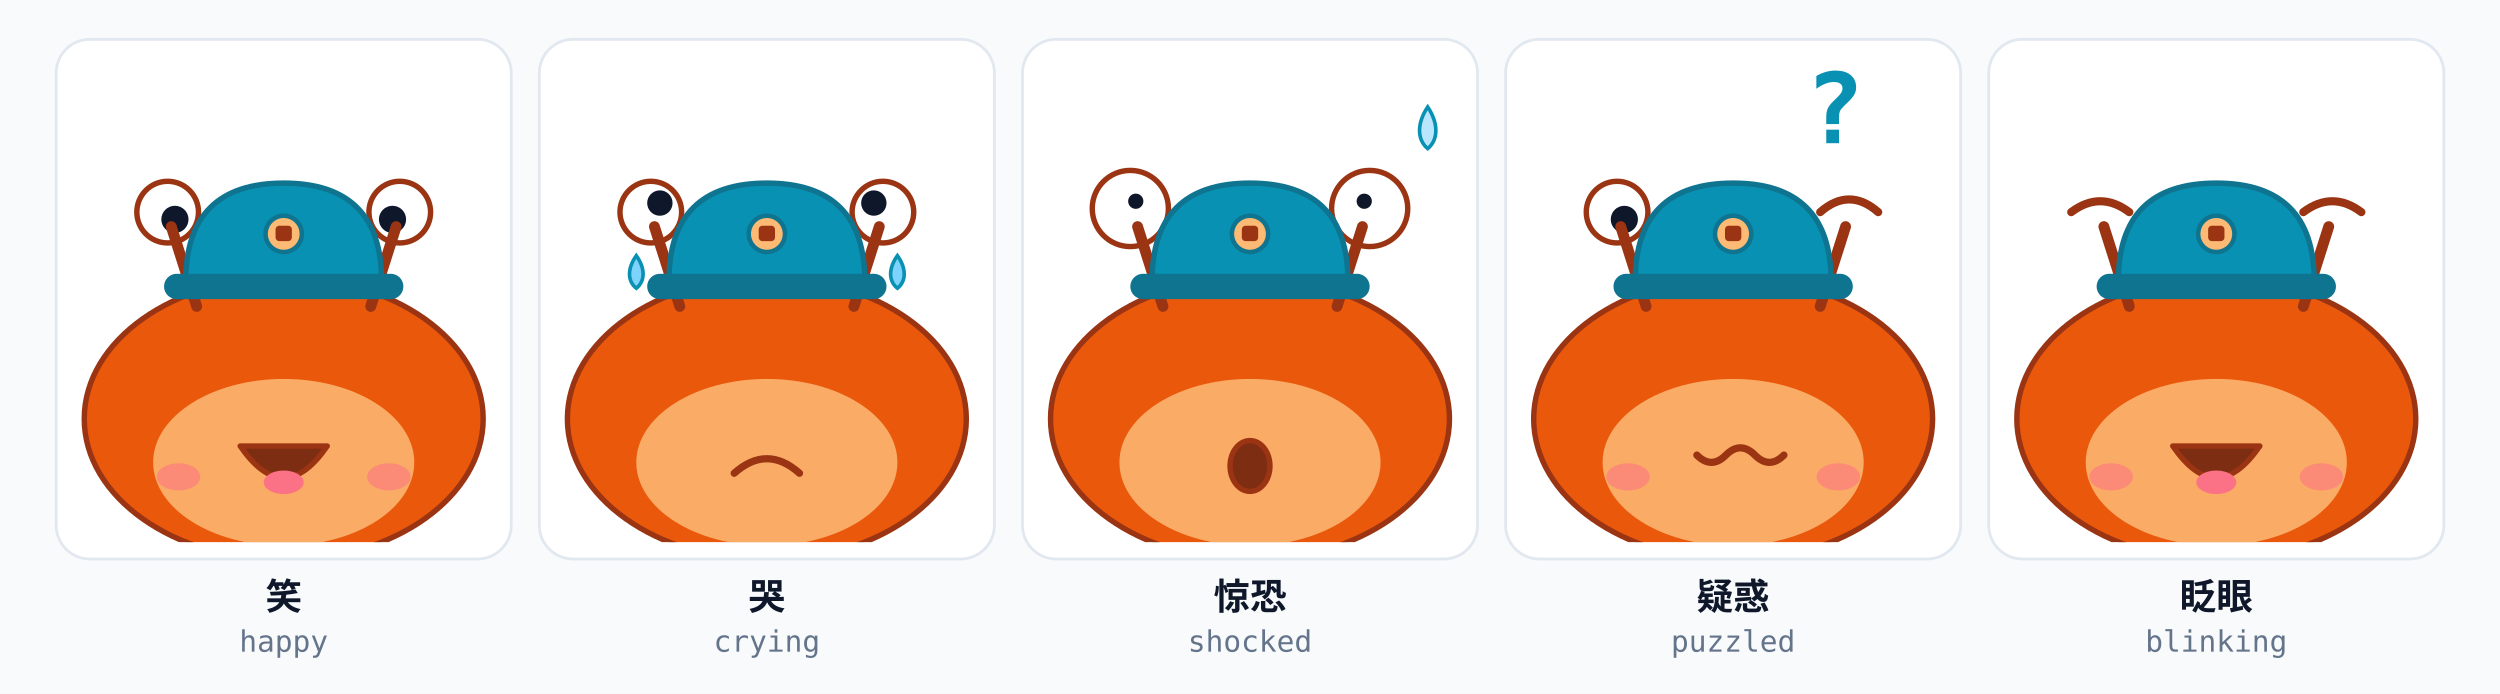
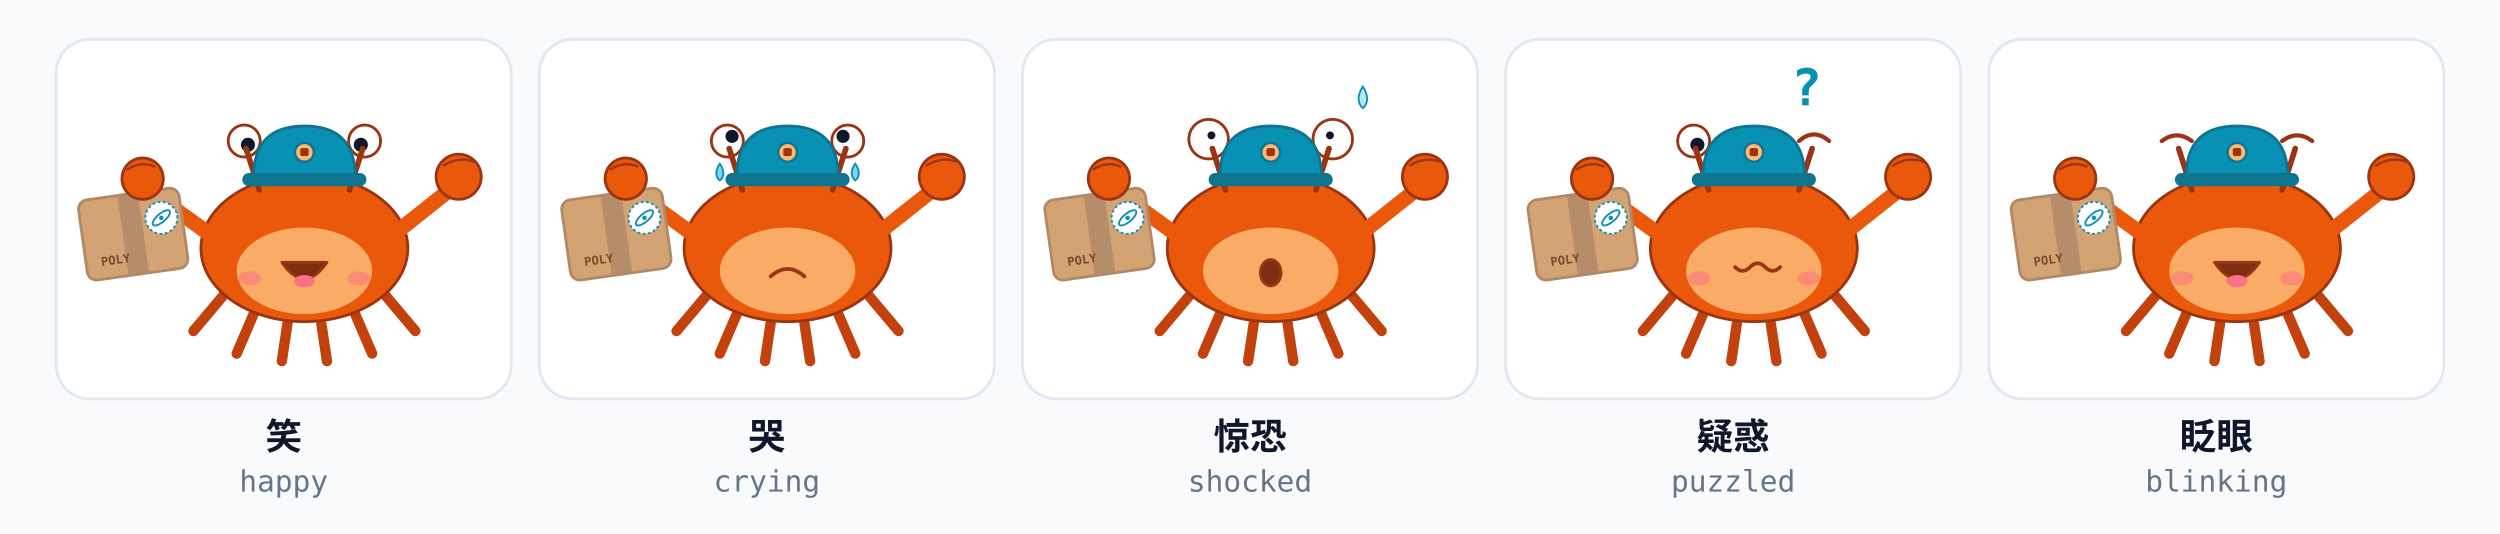
- <svg xmlns="http://www.w3.org/2000/svg" width="890" height="247" viewBox="0 0 890 247" role="img" aria-labelledby="pax-moods-t pax-moods-d">
+ <svg xmlns="http://www.w3.org/2000/svg" width="890" height="190" viewBox="0 0 890 190" role="img" aria-labelledby="pax-moods-t pax-moods-d">
  <style>.cell-blink .pax-blink-open { opacity: 0; }
  @media (prefers-reduced-motion: no-preference) {
    .cell-happy .pax-crab { animation: pax-bob 3s ease-in-out infinite; }
    .cell-cry .pax-crab { animation: pax-bob 4s ease-in-out -0.45s infinite; }
    .cell-cry .pax-tear-a { animation: pax-tear 1.15s ease-in infinite; }
    .cell-cry .pax-tear-b { animation: pax-tear 1.15s ease-in 0.2s infinite; }
    .cell-shock .pax-crab { animation: pax-shiver 0.16s linear infinite; }
    .cell-shock .pax-sweat { animation: pax-drip 1.4s ease-in infinite; }
    .cell-confused .pax-crab { animation: pax-bob 3.4s ease-in-out -1.35s infinite; }
    .cell-confused .pax-question { animation: pax-float 2.2s ease-in-out infinite; }
    .cell-blink .pax-crab { animation: pax-bob 3.2s ease-in-out -1.80s infinite; }
    .cell-blink .pax-blink-open { animation: pax-blink-open 3.2s linear infinite; }
    .cell-blink .pax-blink-shut { animation: pax-blink-shut 3.2s linear infinite; }
  }
  @keyframes pax-bob { 0%, 100% { transform: translateY(0); } 50% { transform: translateY(-5px); } }
  @keyframes pax-float { 0%, 100% { transform: translateY(0); } 50% { transform: translateY(-6px); } }
  @keyframes pax-tear { 0% { transform: translateY(0); opacity: 0; } 15% { opacity: 1; } 100% { transform: translateY(30px); opacity: 0; } }
  @keyframes pax-shiver { 0%, 100% { transform: translateX(0); } 25% { transform: translateX(-1.6px); } 75% { transform: translateX(1.6px); } }
  @keyframes pax-drip { 0% { transform: translateY(0); opacity: 0.3; } 40% { opacity: 1; } 100% { transform: translateY(12px); opacity: 0; } }
  @keyframes pax-blink-open { 0%, 87% { opacity: 1; } 88.5%, 93% { opacity: 0; } 94.5%, 100% { opacity: 1; } }
  @keyframes pax-blink-shut { 0%, 87% { opacity: 0; } 88.5%, 93% { opacity: 1; } 94.5%, 100% { opacity: 0; } }</style>
-   <rect width="890" height="247" fill="#f8fafc" />
+   <rect width="890" height="190" fill="#f8fafc" />
  <g class="cell cell-happy">
-     <rect x="20" y="14" width="162" height="185" rx="12" fill="#ffffff" stroke="#e2e8f0" />
-     <svg x="26" y="20" width="150" height="173" viewBox="184 68 232 268" preserveAspectRatio="xMidYMid meet">
-       <g class="pax-crab">
+     <rect x="20" y="14" width="162" height="128" rx="12" fill="#ffffff" stroke="#e2e8f0" />
+     <svg x="26" y="20" width="150" height="116" viewBox="54 64 448 346" preserveAspectRatio="xMidYMid meet">
+       <g class="pax-crab">
+         <g stroke="#c2410c" stroke-width="11" stroke-linecap="round" fill="none">
+           <path d="M214,318 L182,356" />
+           <path d="M246,338 L228,380" />
+           <path d="M282,348 L276,388" />
+           <path d="M386,318 L418,356" />
+           <path d="M354,338 L372,380" />
+           <path d="M318,348 L324,388" />
+         </g>
        <ellipse cx="300" cy="268" rx="110" ry="78" fill="#ea580c" stroke="#9a3412" stroke-width="3" />
        <ellipse cx="300" cy="292" rx="72" ry="46" fill="#fdba74" opacity="0.85" />
        <g class="pax-face pax-face-happy">
          <ellipse cx="242" cy="300" rx="12" ry="7.5" fill="#fb7185" opacity="0.55" />
          <ellipse cx="358" cy="300" rx="12" ry="7.5" fill="#fb7185" opacity="0.55" />
          <path d="M276,283 Q300,318 324,283 Z" fill="#7c2d12" stroke="#9a3412" stroke-width="3" stroke-linejoin="round" />
          <ellipse cx="300" cy="303" rx="11" ry="6.5" fill="#fb7185" />
          <circle cx="236" cy="154" r="17" fill="#ffffff" stroke="#9a3412" stroke-width="3" />
          <circle cx="364" cy="154" r="17" fill="#ffffff" stroke="#9a3412" stroke-width="3" />
          <circle cx="240" cy="158" r="7.5" fill="#0f172a" />
          <circle cx="360" cy="158" r="7.5" fill="#0f172a" />
        </g>
        <g stroke="#9a3412" stroke-width="6" stroke-linecap="round">
          <path d="M252,206 L238,162" />
          <path d="M348,206 L362,162" />
        </g>
        <path d="M246,192 q0,-54 54,-54 q54,0 54,54 z" fill="#0891b2" stroke="#0e7490" stroke-width="3" />
        <rect x="234" y="188" width="132" height="14" rx="7" fill="#0e7490" />
        <circle cx="300" cy="166" r="10" fill="#fdba74" stroke="#0e7490" stroke-width="2.5" />
        <rect x="295.5" y="161.5" width="9" height="8.5" rx="2" fill="#9a3412" />
-       </g>
-     </svg>
-     <text x="101" y="217" text-anchor="middle" font-size="13" font-weight="700" fill="#0f172a" font-family="'JetBrains Mono', ui-monospace, 'PingFang SC', 'Microsoft YaHei', monospace">笑</text>
-     <text x="101" y="232" text-anchor="middle" font-size="10.5" fill="#64748b" font-family="'JetBrains Mono', ui-monospace, 'PingFang SC', 'Microsoft YaHei', monospace">happy</text>
+         <path d="M206,258 L148,216" stroke="#ea580c" stroke-width="16" stroke-linecap="round" />
+         <g transform="rotate(-8 118 253)">
+           <rect x="64" y="210" width="108" height="86" rx="10" fill="#d4a373" stroke="#b08968" stroke-width="3" />
+           <rect x="107" y="210" width="22" height="86" fill="#b08968" opacity="0.85" />
+           <circle cx="150" cy="240" r="17" fill="#ffffff" stroke="#0891b2" stroke-width="2" stroke-dasharray="3 2.6" />
+           <ellipse cx="150" cy="240" rx="11.5" ry="4.4" fill="none" stroke="#0891b2" stroke-width="2" transform="rotate(-32 150 240)" />
+           <circle cx="150" cy="240" r="2.4" fill="#0891b2" />
+           <text x="80" y="282" font-size="13" font-family="'JetBrains Mono', ui-monospace, 'PingFang SC', 'Microsoft YaHei', monospace" font-weight="700" fill="#7c4a2a">POLY</text>
+         </g>
+         <circle cx="128" cy="194" r="22" fill="#ea580c" stroke="#9a3412" stroke-width="3" />
+         <path d="M112,184 q14,-9 28,-3" fill="none" stroke="#9a3412" stroke-width="2.5" stroke-linecap="round" />
+         <path d="M394,254 L452,208" stroke="#ea580c" stroke-width="16" stroke-linecap="round" />
+         <circle cx="464" cy="192" r="24" fill="#ea580c" stroke="#9a3412" stroke-width="3" />
+         <path d="M448,180 q16,-10 32,-4" fill="none" stroke="#9a3412" stroke-width="2.5" stroke-linecap="round" />
+       </g>
+     </svg>
+     <text x="101" y="160" text-anchor="middle" font-size="13" font-weight="700" fill="#0f172a" font-family="'JetBrains Mono', ui-monospace, 'PingFang SC', 'Microsoft YaHei', monospace">笑</text>
+     <text x="101" y="175" text-anchor="middle" font-size="10.5" fill="#64748b" font-family="'JetBrains Mono', ui-monospace, 'PingFang SC', 'Microsoft YaHei', monospace">happy</text>
  </g>
  <g class="cell cell-cry">
-     <rect x="192" y="14" width="162" height="185" rx="12" fill="#ffffff" stroke="#e2e8f0" />
-     <svg x="198" y="20" width="150" height="173" viewBox="184 68 232 268" preserveAspectRatio="xMidYMid meet">
-       <g class="pax-crab">
+     <rect x="192" y="14" width="162" height="128" rx="12" fill="#ffffff" stroke="#e2e8f0" />
+     <svg x="198" y="20" width="150" height="116" viewBox="54 64 448 346" preserveAspectRatio="xMidYMid meet">
+       <g class="pax-crab">
+         <g stroke="#c2410c" stroke-width="11" stroke-linecap="round" fill="none">
+           <path d="M214,318 L182,356" />
+           <path d="M246,338 L228,380" />
+           <path d="M282,348 L276,388" />
+           <path d="M386,318 L418,356" />
+           <path d="M354,338 L372,380" />
+           <path d="M318,348 L324,388" />
+         </g>
        <ellipse cx="300" cy="268" rx="110" ry="78" fill="#ea580c" stroke="#9a3412" stroke-width="3" />
        <ellipse cx="300" cy="292" rx="72" ry="46" fill="#fdba74" opacity="0.85" />
        <g class="pax-face pax-face-cry">
          <path d="M282,298 Q300,282 318,298" fill="none" stroke="#9a3412" stroke-width="4" stroke-linecap="round" />
          <circle cx="236" cy="154" r="17" fill="#ffffff" stroke="#9a3412" stroke-width="3" />
          <circle cx="364" cy="154" r="17" fill="#ffffff" stroke="#9a3412" stroke-width="3" />
          <circle cx="241" cy="149" r="7" fill="#0f172a" />
          <circle cx="359" cy="149" r="7" fill="#0f172a" />
          <g class="pax-tear pax-tear-a">
            <path d="M228,178 C233,185 233,192 228,196 C223,192 223,185 228,178 Z" fill="#7dd3fc" stroke="#0891b2" stroke-width="2" />
          </g>
          <g class="pax-tear pax-tear-b">
            <path d="M372,178 C377,185 377,192 372,196 C367,192 367,185 372,178 Z" fill="#7dd3fc" stroke="#0891b2" stroke-width="2" />
          </g>
        </g>
        <g stroke="#9a3412" stroke-width="6" stroke-linecap="round">
          <path d="M252,206 L238,162" />
          <path d="M348,206 L362,162" />
        </g>
        <path d="M246,192 q0,-54 54,-54 q54,0 54,54 z" fill="#0891b2" stroke="#0e7490" stroke-width="3" />
        <rect x="234" y="188" width="132" height="14" rx="7" fill="#0e7490" />
        <circle cx="300" cy="166" r="10" fill="#fdba74" stroke="#0e7490" stroke-width="2.5" />
        <rect x="295.5" y="161.5" width="9" height="8.5" rx="2" fill="#9a3412" />
-       </g>
-     </svg>
-     <text x="273" y="217" text-anchor="middle" font-size="13" font-weight="700" fill="#0f172a" font-family="'JetBrains Mono', ui-monospace, 'PingFang SC', 'Microsoft YaHei', monospace">哭</text>
-     <text x="273" y="232" text-anchor="middle" font-size="10.5" fill="#64748b" font-family="'JetBrains Mono', ui-monospace, 'PingFang SC', 'Microsoft YaHei', monospace">crying</text>
+         <path d="M206,258 L148,216" stroke="#ea580c" stroke-width="16" stroke-linecap="round" />
+         <g transform="rotate(-8 118 253)">
+           <rect x="64" y="210" width="108" height="86" rx="10" fill="#d4a373" stroke="#b08968" stroke-width="3" />
+           <rect x="107" y="210" width="22" height="86" fill="#b08968" opacity="0.85" />
+           <circle cx="150" cy="240" r="17" fill="#ffffff" stroke="#0891b2" stroke-width="2" stroke-dasharray="3 2.6" />
+           <ellipse cx="150" cy="240" rx="11.5" ry="4.4" fill="none" stroke="#0891b2" stroke-width="2" transform="rotate(-32 150 240)" />
+           <circle cx="150" cy="240" r="2.4" fill="#0891b2" />
+           <text x="80" y="282" font-size="13" font-family="'JetBrains Mono', ui-monospace, 'PingFang SC', 'Microsoft YaHei', monospace" font-weight="700" fill="#7c4a2a">POLY</text>
+         </g>
+         <circle cx="128" cy="194" r="22" fill="#ea580c" stroke="#9a3412" stroke-width="3" />
+         <path d="M112,184 q14,-9 28,-3" fill="none" stroke="#9a3412" stroke-width="2.5" stroke-linecap="round" />
+         <path d="M394,254 L452,208" stroke="#ea580c" stroke-width="16" stroke-linecap="round" />
+         <circle cx="464" cy="192" r="24" fill="#ea580c" stroke="#9a3412" stroke-width="3" />
+         <path d="M448,180 q16,-10 32,-4" fill="none" stroke="#9a3412" stroke-width="2.5" stroke-linecap="round" />
+       </g>
+     </svg>
+     <text x="273" y="160" text-anchor="middle" font-size="13" font-weight="700" fill="#0f172a" font-family="'JetBrains Mono', ui-monospace, 'PingFang SC', 'Microsoft YaHei', monospace">哭</text>
+     <text x="273" y="175" text-anchor="middle" font-size="10.5" fill="#64748b" font-family="'JetBrains Mono', ui-monospace, 'PingFang SC', 'Microsoft YaHei', monospace">crying</text>
  </g>
  <g class="cell cell-shock">
-     <rect x="364" y="14" width="162" height="185" rx="12" fill="#ffffff" stroke="#e2e8f0" />
-     <svg x="370" y="20" width="150" height="173" viewBox="184 68 232 268" preserveAspectRatio="xMidYMid meet">
-       <g class="pax-crab">
+     <rect x="364" y="14" width="162" height="128" rx="12" fill="#ffffff" stroke="#e2e8f0" />
+     <svg x="370" y="20" width="150" height="116" viewBox="54 64 448 346" preserveAspectRatio="xMidYMid meet">
+       <g class="pax-crab">
+         <g stroke="#c2410c" stroke-width="11" stroke-linecap="round" fill="none">
+           <path d="M214,318 L182,356" />
+           <path d="M246,338 L228,380" />
+           <path d="M282,348 L276,388" />
+           <path d="M386,318 L418,356" />
+           <path d="M354,338 L372,380" />
+           <path d="M318,348 L324,388" />
+         </g>
        <ellipse cx="300" cy="268" rx="110" ry="78" fill="#ea580c" stroke="#9a3412" stroke-width="3" />
        <ellipse cx="300" cy="292" rx="72" ry="46" fill="#fdba74" opacity="0.85" />
        <g class="pax-face pax-face-shock">
          <circle cx="234" cy="152" r="21" fill="#ffffff" stroke="#9a3412" stroke-width="3" />
          <circle cx="366" cy="152" r="21" fill="#ffffff" stroke="#9a3412" stroke-width="3" />
          <circle cx="237" cy="148" r="4.2" fill="#0f172a" />
          <circle cx="363" cy="148" r="4.2" fill="#0f172a" />
          <ellipse cx="300" cy="294" rx="11" ry="14" fill="#7c2d12" stroke="#9a3412" stroke-width="3" />
          <g class="pax-sweat">
            <path d="M398,96 C404,105 404,114 398,119 C392,114 392,105 398,96 Z" fill="#bae6fd" stroke="#0891b2" stroke-width="2" />
          </g>
        </g>
        <g stroke="#9a3412" stroke-width="6" stroke-linecap="round">
          <path d="M252,206 L238,162" />
          <path d="M348,206 L362,162" />
        </g>
        <path d="M246,192 q0,-54 54,-54 q54,0 54,54 z" fill="#0891b2" stroke="#0e7490" stroke-width="3" />
        <rect x="234" y="188" width="132" height="14" rx="7" fill="#0e7490" />
        <circle cx="300" cy="166" r="10" fill="#fdba74" stroke="#0e7490" stroke-width="2.5" />
        <rect x="295.5" y="161.5" width="9" height="8.5" rx="2" fill="#9a3412" />
-       </g>
-     </svg>
-     <text x="445" y="217" text-anchor="middle" font-size="13" font-weight="700" fill="#0f172a" font-family="'JetBrains Mono', ui-monospace, 'PingFang SC', 'Microsoft YaHei', monospace">惊恐</text>
-     <text x="445" y="232" text-anchor="middle" font-size="10.5" fill="#64748b" font-family="'JetBrains Mono', ui-monospace, 'PingFang SC', 'Microsoft YaHei', monospace">shocked</text>
+         <path d="M206,258 L148,216" stroke="#ea580c" stroke-width="16" stroke-linecap="round" />
+         <g transform="rotate(-8 118 253)">
+           <rect x="64" y="210" width="108" height="86" rx="10" fill="#d4a373" stroke="#b08968" stroke-width="3" />
+           <rect x="107" y="210" width="22" height="86" fill="#b08968" opacity="0.85" />
+           <circle cx="150" cy="240" r="17" fill="#ffffff" stroke="#0891b2" stroke-width="2" stroke-dasharray="3 2.6" />
+           <ellipse cx="150" cy="240" rx="11.5" ry="4.4" fill="none" stroke="#0891b2" stroke-width="2" transform="rotate(-32 150 240)" />
+           <circle cx="150" cy="240" r="2.4" fill="#0891b2" />
+           <text x="80" y="282" font-size="13" font-family="'JetBrains Mono', ui-monospace, 'PingFang SC', 'Microsoft YaHei', monospace" font-weight="700" fill="#7c4a2a">POLY</text>
+         </g>
+         <circle cx="128" cy="194" r="22" fill="#ea580c" stroke="#9a3412" stroke-width="3" />
+         <path d="M112,184 q14,-9 28,-3" fill="none" stroke="#9a3412" stroke-width="2.5" stroke-linecap="round" />
+         <path d="M394,254 L452,208" stroke="#ea580c" stroke-width="16" stroke-linecap="round" />
+         <circle cx="464" cy="192" r="24" fill="#ea580c" stroke="#9a3412" stroke-width="3" />
+         <path d="M448,180 q16,-10 32,-4" fill="none" stroke="#9a3412" stroke-width="2.5" stroke-linecap="round" />
+       </g>
+     </svg>
+     <text x="445" y="160" text-anchor="middle" font-size="13" font-weight="700" fill="#0f172a" font-family="'JetBrains Mono', ui-monospace, 'PingFang SC', 'Microsoft YaHei', monospace">惊恐</text>
+     <text x="445" y="175" text-anchor="middle" font-size="10.5" fill="#64748b" font-family="'JetBrains Mono', ui-monospace, 'PingFang SC', 'Microsoft YaHei', monospace">shocked</text>
  </g>
  <g class="cell cell-confused">
-     <rect x="536" y="14" width="162" height="185" rx="12" fill="#ffffff" stroke="#e2e8f0" />
-     <svg x="542" y="20" width="150" height="173" viewBox="184 68 232 268" preserveAspectRatio="xMidYMid meet">
-       <g class="pax-crab">
+     <rect x="536" y="14" width="162" height="128" rx="12" fill="#ffffff" stroke="#e2e8f0" />
+     <svg x="542" y="20" width="150" height="116" viewBox="54 64 448 346" preserveAspectRatio="xMidYMid meet">
+       <g class="pax-crab">
+         <g stroke="#c2410c" stroke-width="11" stroke-linecap="round" fill="none">
+           <path d="M214,318 L182,356" />
+           <path d="M246,338 L228,380" />
+           <path d="M282,348 L276,388" />
+           <path d="M386,318 L418,356" />
+           <path d="M354,338 L372,380" />
+           <path d="M318,348 L324,388" />
+         </g>
        <ellipse cx="300" cy="268" rx="110" ry="78" fill="#ea580c" stroke="#9a3412" stroke-width="3" />
        <ellipse cx="300" cy="292" rx="72" ry="46" fill="#fdba74" opacity="0.85" />
        <g class="pax-face pax-face-confused">
          <ellipse cx="242" cy="300" rx="12" ry="7.5" fill="#fb7185" opacity="0.55" />
          <ellipse cx="358" cy="300" rx="12" ry="7.5" fill="#fb7185" opacity="0.55" />
          <path d="M280,288 q8,8 16,0 q8,-8 16,0 q8,8 16,0" fill="none" stroke="#9a3412" stroke-width="4" stroke-linecap="round" />
          <circle cx="236" cy="154" r="17" fill="#ffffff" stroke="#9a3412" stroke-width="3" />
          <circle cx="240" cy="158" r="7.5" fill="#0f172a" />
          <path d="M348,154 Q364,140 380,154" fill="none" stroke="#9a3412" stroke-width="4.5" stroke-linecap="round" />
          <g class="pax-question">
            <text x="356" y="116" font-size="54" font-weight="800" text-anchor="middle" fill="#0891b2" font-family="'JetBrains Mono', ui-monospace, 'PingFang SC', 'Microsoft YaHei', monospace">?</text>
          </g>
        </g>
        <g stroke="#9a3412" stroke-width="6" stroke-linecap="round">
          <path d="M252,206 L238,162" />
          <path d="M348,206 L362,162" />
        </g>
        <path d="M246,192 q0,-54 54,-54 q54,0 54,54 z" fill="#0891b2" stroke="#0e7490" stroke-width="3" />
        <rect x="234" y="188" width="132" height="14" rx="7" fill="#0e7490" />
        <circle cx="300" cy="166" r="10" fill="#fdba74" stroke="#0e7490" stroke-width="2.5" />
        <rect x="295.5" y="161.5" width="9" height="8.5" rx="2" fill="#9a3412" />
-       </g>
-     </svg>
-     <text x="617" y="217" text-anchor="middle" font-size="13" font-weight="700" fill="#0f172a" font-family="'JetBrains Mono', ui-monospace, 'PingFang SC', 'Microsoft YaHei', monospace">疑惑</text>
-     <text x="617" y="232" text-anchor="middle" font-size="10.5" fill="#64748b" font-family="'JetBrains Mono', ui-monospace, 'PingFang SC', 'Microsoft YaHei', monospace">puzzled</text>
+         <path d="M206,258 L148,216" stroke="#ea580c" stroke-width="16" stroke-linecap="round" />
+         <g transform="rotate(-8 118 253)">
+           <rect x="64" y="210" width="108" height="86" rx="10" fill="#d4a373" stroke="#b08968" stroke-width="3" />
+           <rect x="107" y="210" width="22" height="86" fill="#b08968" opacity="0.85" />
+           <circle cx="150" cy="240" r="17" fill="#ffffff" stroke="#0891b2" stroke-width="2" stroke-dasharray="3 2.6" />
+           <ellipse cx="150" cy="240" rx="11.5" ry="4.4" fill="none" stroke="#0891b2" stroke-width="2" transform="rotate(-32 150 240)" />
+           <circle cx="150" cy="240" r="2.4" fill="#0891b2" />
+           <text x="80" y="282" font-size="13" font-family="'JetBrains Mono', ui-monospace, 'PingFang SC', 'Microsoft YaHei', monospace" font-weight="700" fill="#7c4a2a">POLY</text>
+         </g>
+         <circle cx="128" cy="194" r="22" fill="#ea580c" stroke="#9a3412" stroke-width="3" />
+         <path d="M112,184 q14,-9 28,-3" fill="none" stroke="#9a3412" stroke-width="2.5" stroke-linecap="round" />
+         <path d="M394,254 L452,208" stroke="#ea580c" stroke-width="16" stroke-linecap="round" />
+         <circle cx="464" cy="192" r="24" fill="#ea580c" stroke="#9a3412" stroke-width="3" />
+         <path d="M448,180 q16,-10 32,-4" fill="none" stroke="#9a3412" stroke-width="2.5" stroke-linecap="round" />
+       </g>
+     </svg>
+     <text x="617" y="160" text-anchor="middle" font-size="13" font-weight="700" fill="#0f172a" font-family="'JetBrains Mono', ui-monospace, 'PingFang SC', 'Microsoft YaHei', monospace">疑惑</text>
+     <text x="617" y="175" text-anchor="middle" font-size="10.5" fill="#64748b" font-family="'JetBrains Mono', ui-monospace, 'PingFang SC', 'Microsoft YaHei', monospace">puzzled</text>
  </g>
  <g class="cell cell-blink">
-     <rect x="708" y="14" width="162" height="185" rx="12" fill="#ffffff" stroke="#e2e8f0" />
-     <svg x="714" y="20" width="150" height="173" viewBox="184 68 232 268" preserveAspectRatio="xMidYMid meet">
-       <g class="pax-crab">
+     <rect x="708" y="14" width="162" height="128" rx="12" fill="#ffffff" stroke="#e2e8f0" />
+     <svg x="714" y="20" width="150" height="116" viewBox="54 64 448 346" preserveAspectRatio="xMidYMid meet">
+       <g class="pax-crab">
+         <g stroke="#c2410c" stroke-width="11" stroke-linecap="round" fill="none">
+           <path d="M214,318 L182,356" />
+           <path d="M246,338 L228,380" />
+           <path d="M282,348 L276,388" />
+           <path d="M386,318 L418,356" />
+           <path d="M354,338 L372,380" />
+           <path d="M318,348 L324,388" />
+         </g>
        <ellipse cx="300" cy="268" rx="110" ry="78" fill="#ea580c" stroke="#9a3412" stroke-width="3" />
        <ellipse cx="300" cy="292" rx="72" ry="46" fill="#fdba74" opacity="0.85" />
        <g class="pax-face pax-face-happy pax-blink-open">
          <ellipse cx="242" cy="300" rx="12" ry="7.5" fill="#fb7185" opacity="0.55" />
          <ellipse cx="358" cy="300" rx="12" ry="7.5" fill="#fb7185" opacity="0.55" />
          <path d="M276,283 Q300,318 324,283 Z" fill="#7c2d12" stroke="#9a3412" stroke-width="3" stroke-linejoin="round" />
          <ellipse cx="300" cy="303" rx="11" ry="6.5" fill="#fb7185" />
          <circle cx="236" cy="154" r="17" fill="#ffffff" stroke="#9a3412" stroke-width="3" />
          <circle cx="364" cy="154" r="17" fill="#ffffff" stroke="#9a3412" stroke-width="3" />
          <circle cx="240" cy="158" r="7.5" fill="#0f172a" />
          <circle cx="360" cy="158" r="7.5" fill="#0f172a" />
        </g>
        <g class="pax-face pax-face-blink pax-blink-shut">
          <ellipse cx="242" cy="300" rx="12" ry="7.5" fill="#fb7185" opacity="0.55" />
          <ellipse cx="358" cy="300" rx="12" ry="7.5" fill="#fb7185" opacity="0.55" />
          <path d="M276,283 Q300,318 324,283 Z" fill="#7c2d12" stroke="#9a3412" stroke-width="3" stroke-linejoin="round" />
          <ellipse cx="300" cy="303" rx="11" ry="6.5" fill="#fb7185" />
          <path d="M220,154 Q236,142 252,154" fill="none" stroke="#9a3412" stroke-width="4.5" stroke-linecap="round" />
          <path d="M348,154 Q364,142 380,154" fill="none" stroke="#9a3412" stroke-width="4.5" stroke-linecap="round" />
        </g>
        <g stroke="#9a3412" stroke-width="6" stroke-linecap="round">
          <path d="M252,206 L238,162" />
          <path d="M348,206 L362,162" />
        </g>
        <path d="M246,192 q0,-54 54,-54 q54,0 54,54 z" fill="#0891b2" stroke="#0e7490" stroke-width="3" />
        <rect x="234" y="188" width="132" height="14" rx="7" fill="#0e7490" />
        <circle cx="300" cy="166" r="10" fill="#fdba74" stroke="#0e7490" stroke-width="2.5" />
        <rect x="295.5" y="161.5" width="9" height="8.5" rx="2" fill="#9a3412" />
-       </g>
-     </svg>
-     <text x="789" y="217" text-anchor="middle" font-size="13" font-weight="700" fill="#0f172a" font-family="'JetBrains Mono', ui-monospace, 'PingFang SC', 'Microsoft YaHei', monospace">眨眼</text>
-     <text x="789" y="232" text-anchor="middle" font-size="10.5" fill="#64748b" font-family="'JetBrains Mono', ui-monospace, 'PingFang SC', 'Microsoft YaHei', monospace">blinking</text>
+         <path d="M206,258 L148,216" stroke="#ea580c" stroke-width="16" stroke-linecap="round" />
+         <g transform="rotate(-8 118 253)">
+           <rect x="64" y="210" width="108" height="86" rx="10" fill="#d4a373" stroke="#b08968" stroke-width="3" />
+           <rect x="107" y="210" width="22" height="86" fill="#b08968" opacity="0.85" />
+           <circle cx="150" cy="240" r="17" fill="#ffffff" stroke="#0891b2" stroke-width="2" stroke-dasharray="3 2.6" />
+           <ellipse cx="150" cy="240" rx="11.5" ry="4.4" fill="none" stroke="#0891b2" stroke-width="2" transform="rotate(-32 150 240)" />
+           <circle cx="150" cy="240" r="2.4" fill="#0891b2" />
+           <text x="80" y="282" font-size="13" font-family="'JetBrains Mono', ui-monospace, 'PingFang SC', 'Microsoft YaHei', monospace" font-weight="700" fill="#7c4a2a">POLY</text>
+         </g>
+         <circle cx="128" cy="194" r="22" fill="#ea580c" stroke="#9a3412" stroke-width="3" />
+         <path d="M112,184 q14,-9 28,-3" fill="none" stroke="#9a3412" stroke-width="2.5" stroke-linecap="round" />
+         <path d="M394,254 L452,208" stroke="#ea580c" stroke-width="16" stroke-linecap="round" />
+         <circle cx="464" cy="192" r="24" fill="#ea580c" stroke="#9a3412" stroke-width="3" />
+         <path d="M448,180 q16,-10 32,-4" fill="none" stroke="#9a3412" stroke-width="2.5" stroke-linecap="round" />
+       </g>
+     </svg>
+     <text x="789" y="160" text-anchor="middle" font-size="13" font-weight="700" fill="#0f172a" font-family="'JetBrains Mono', ui-monospace, 'PingFang SC', 'Microsoft YaHei', monospace">眨眼</text>
+     <text x="789" y="175" text-anchor="middle" font-size="10.5" fill="#64748b" font-family="'JetBrains Mono', ui-monospace, 'PingFang SC', 'Microsoft YaHei', monospace">blinking</text>
  </g>
</svg>
